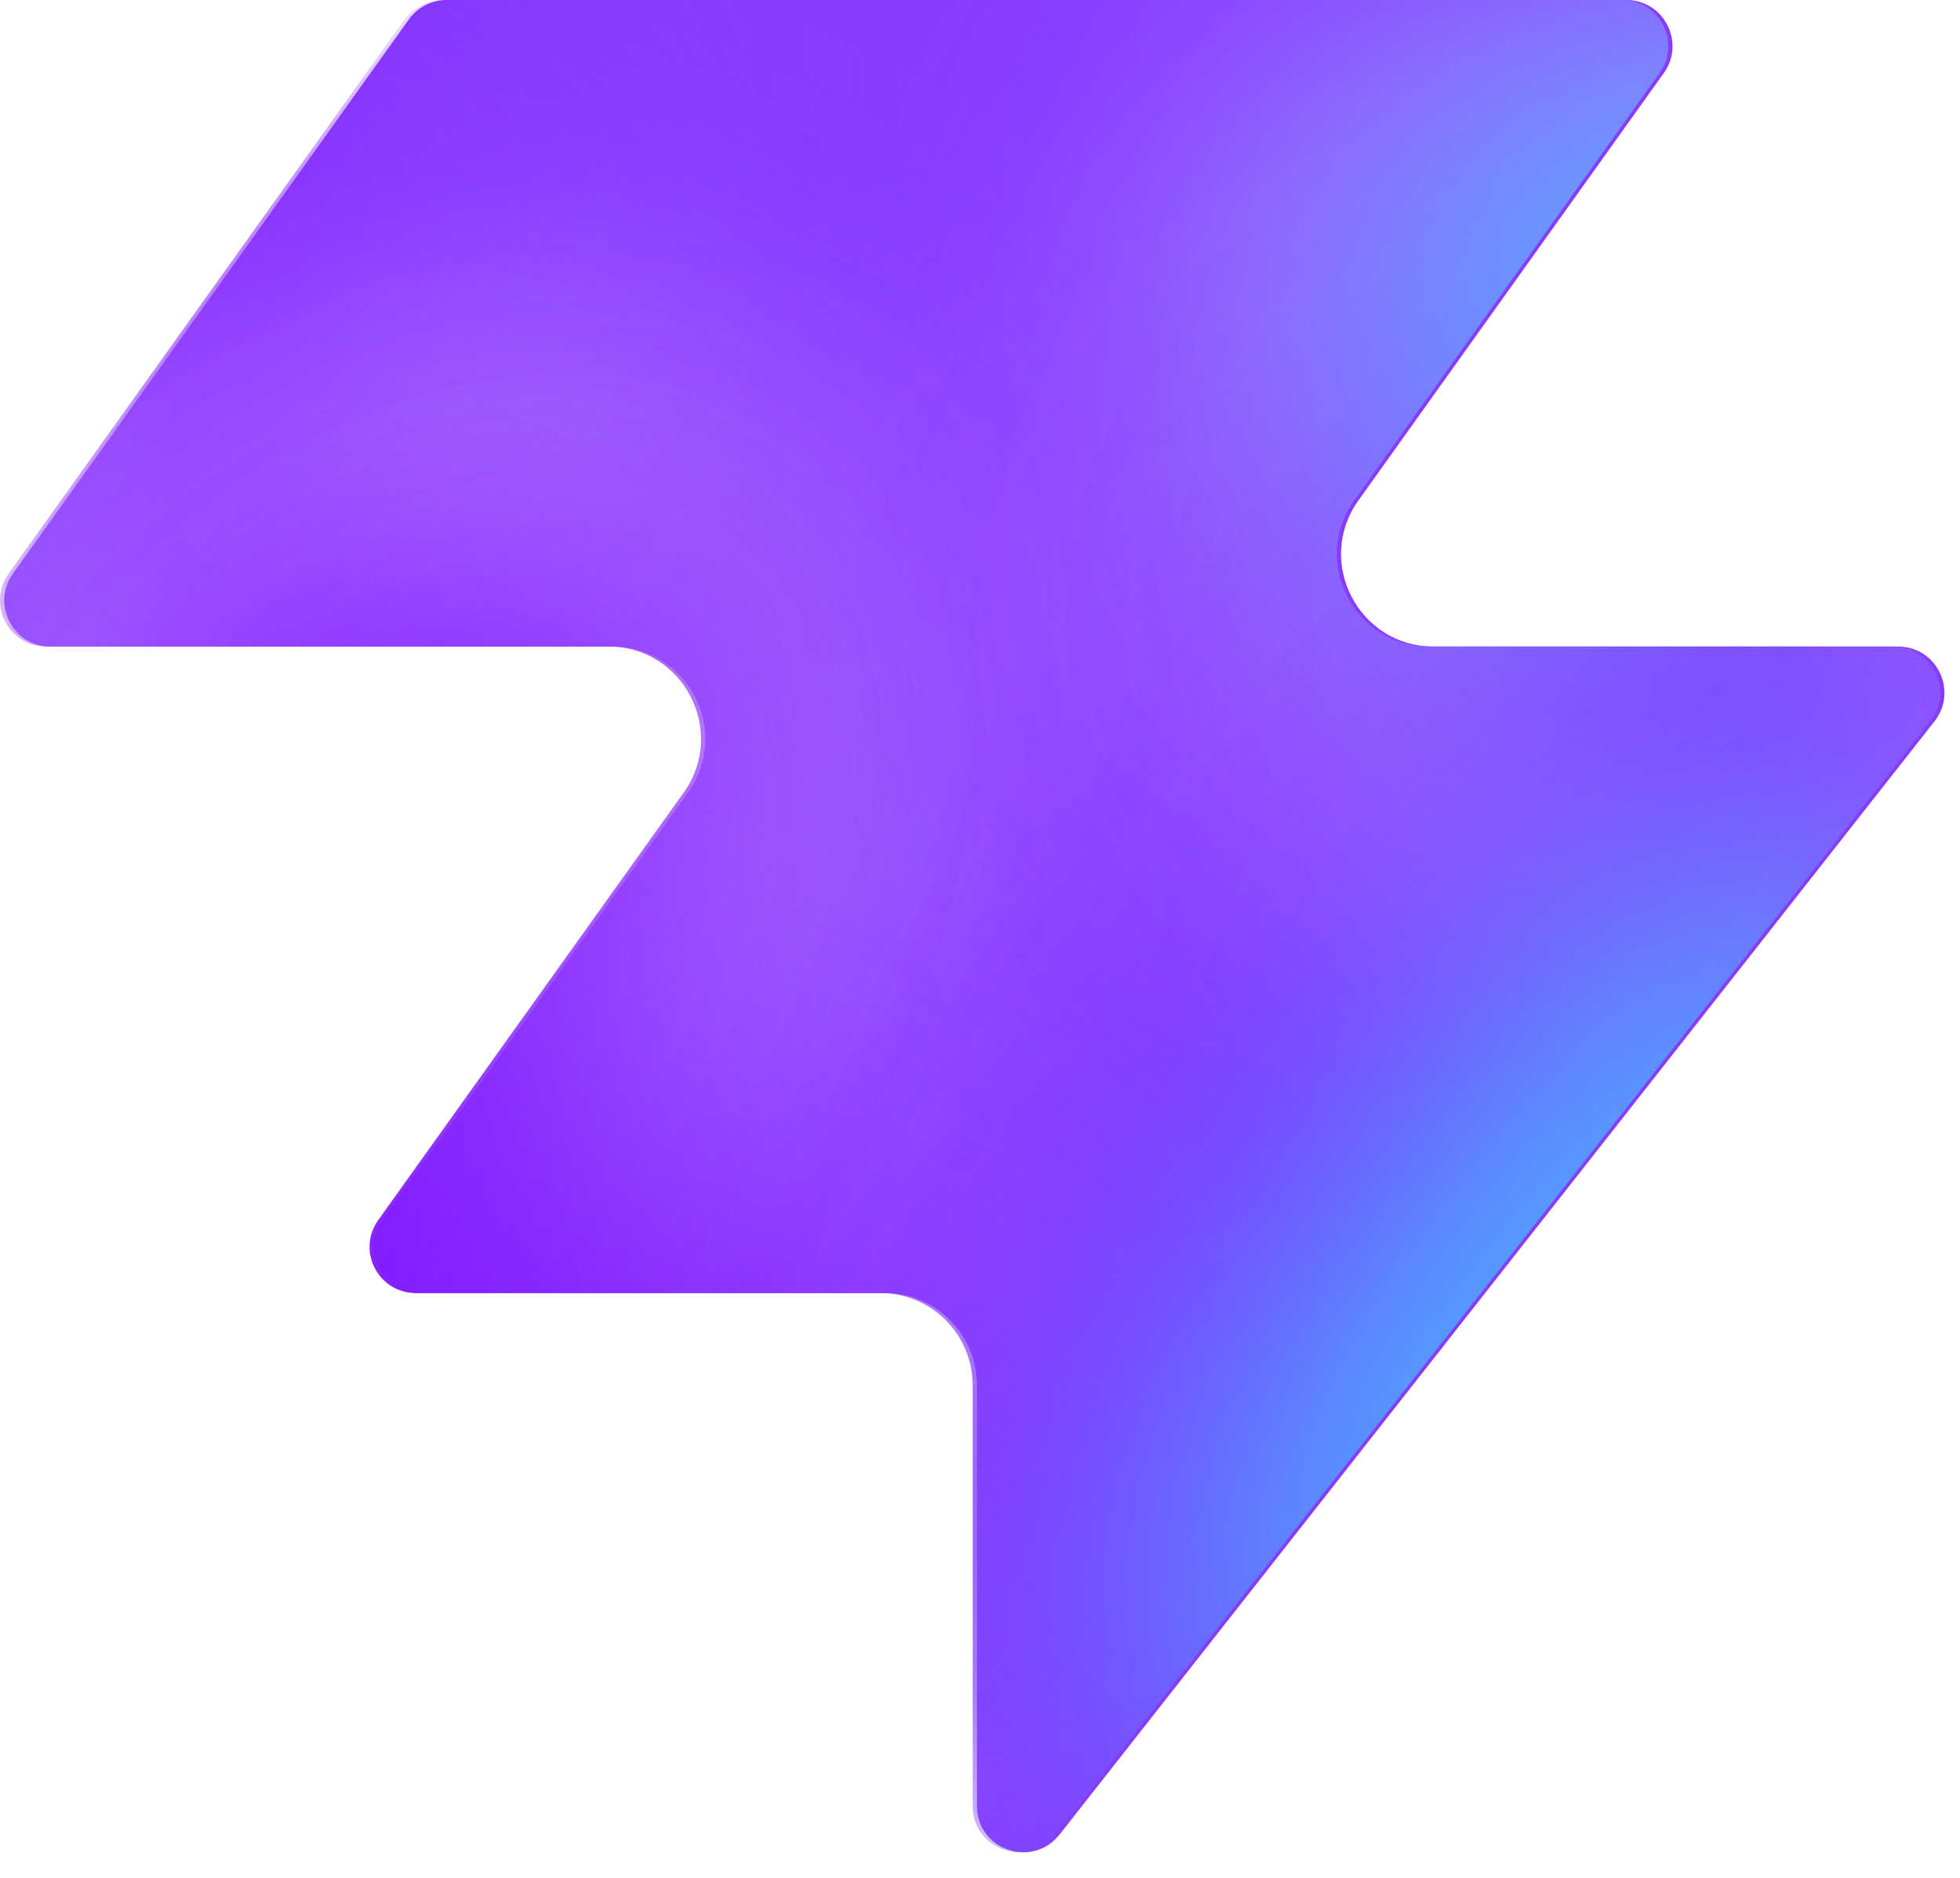
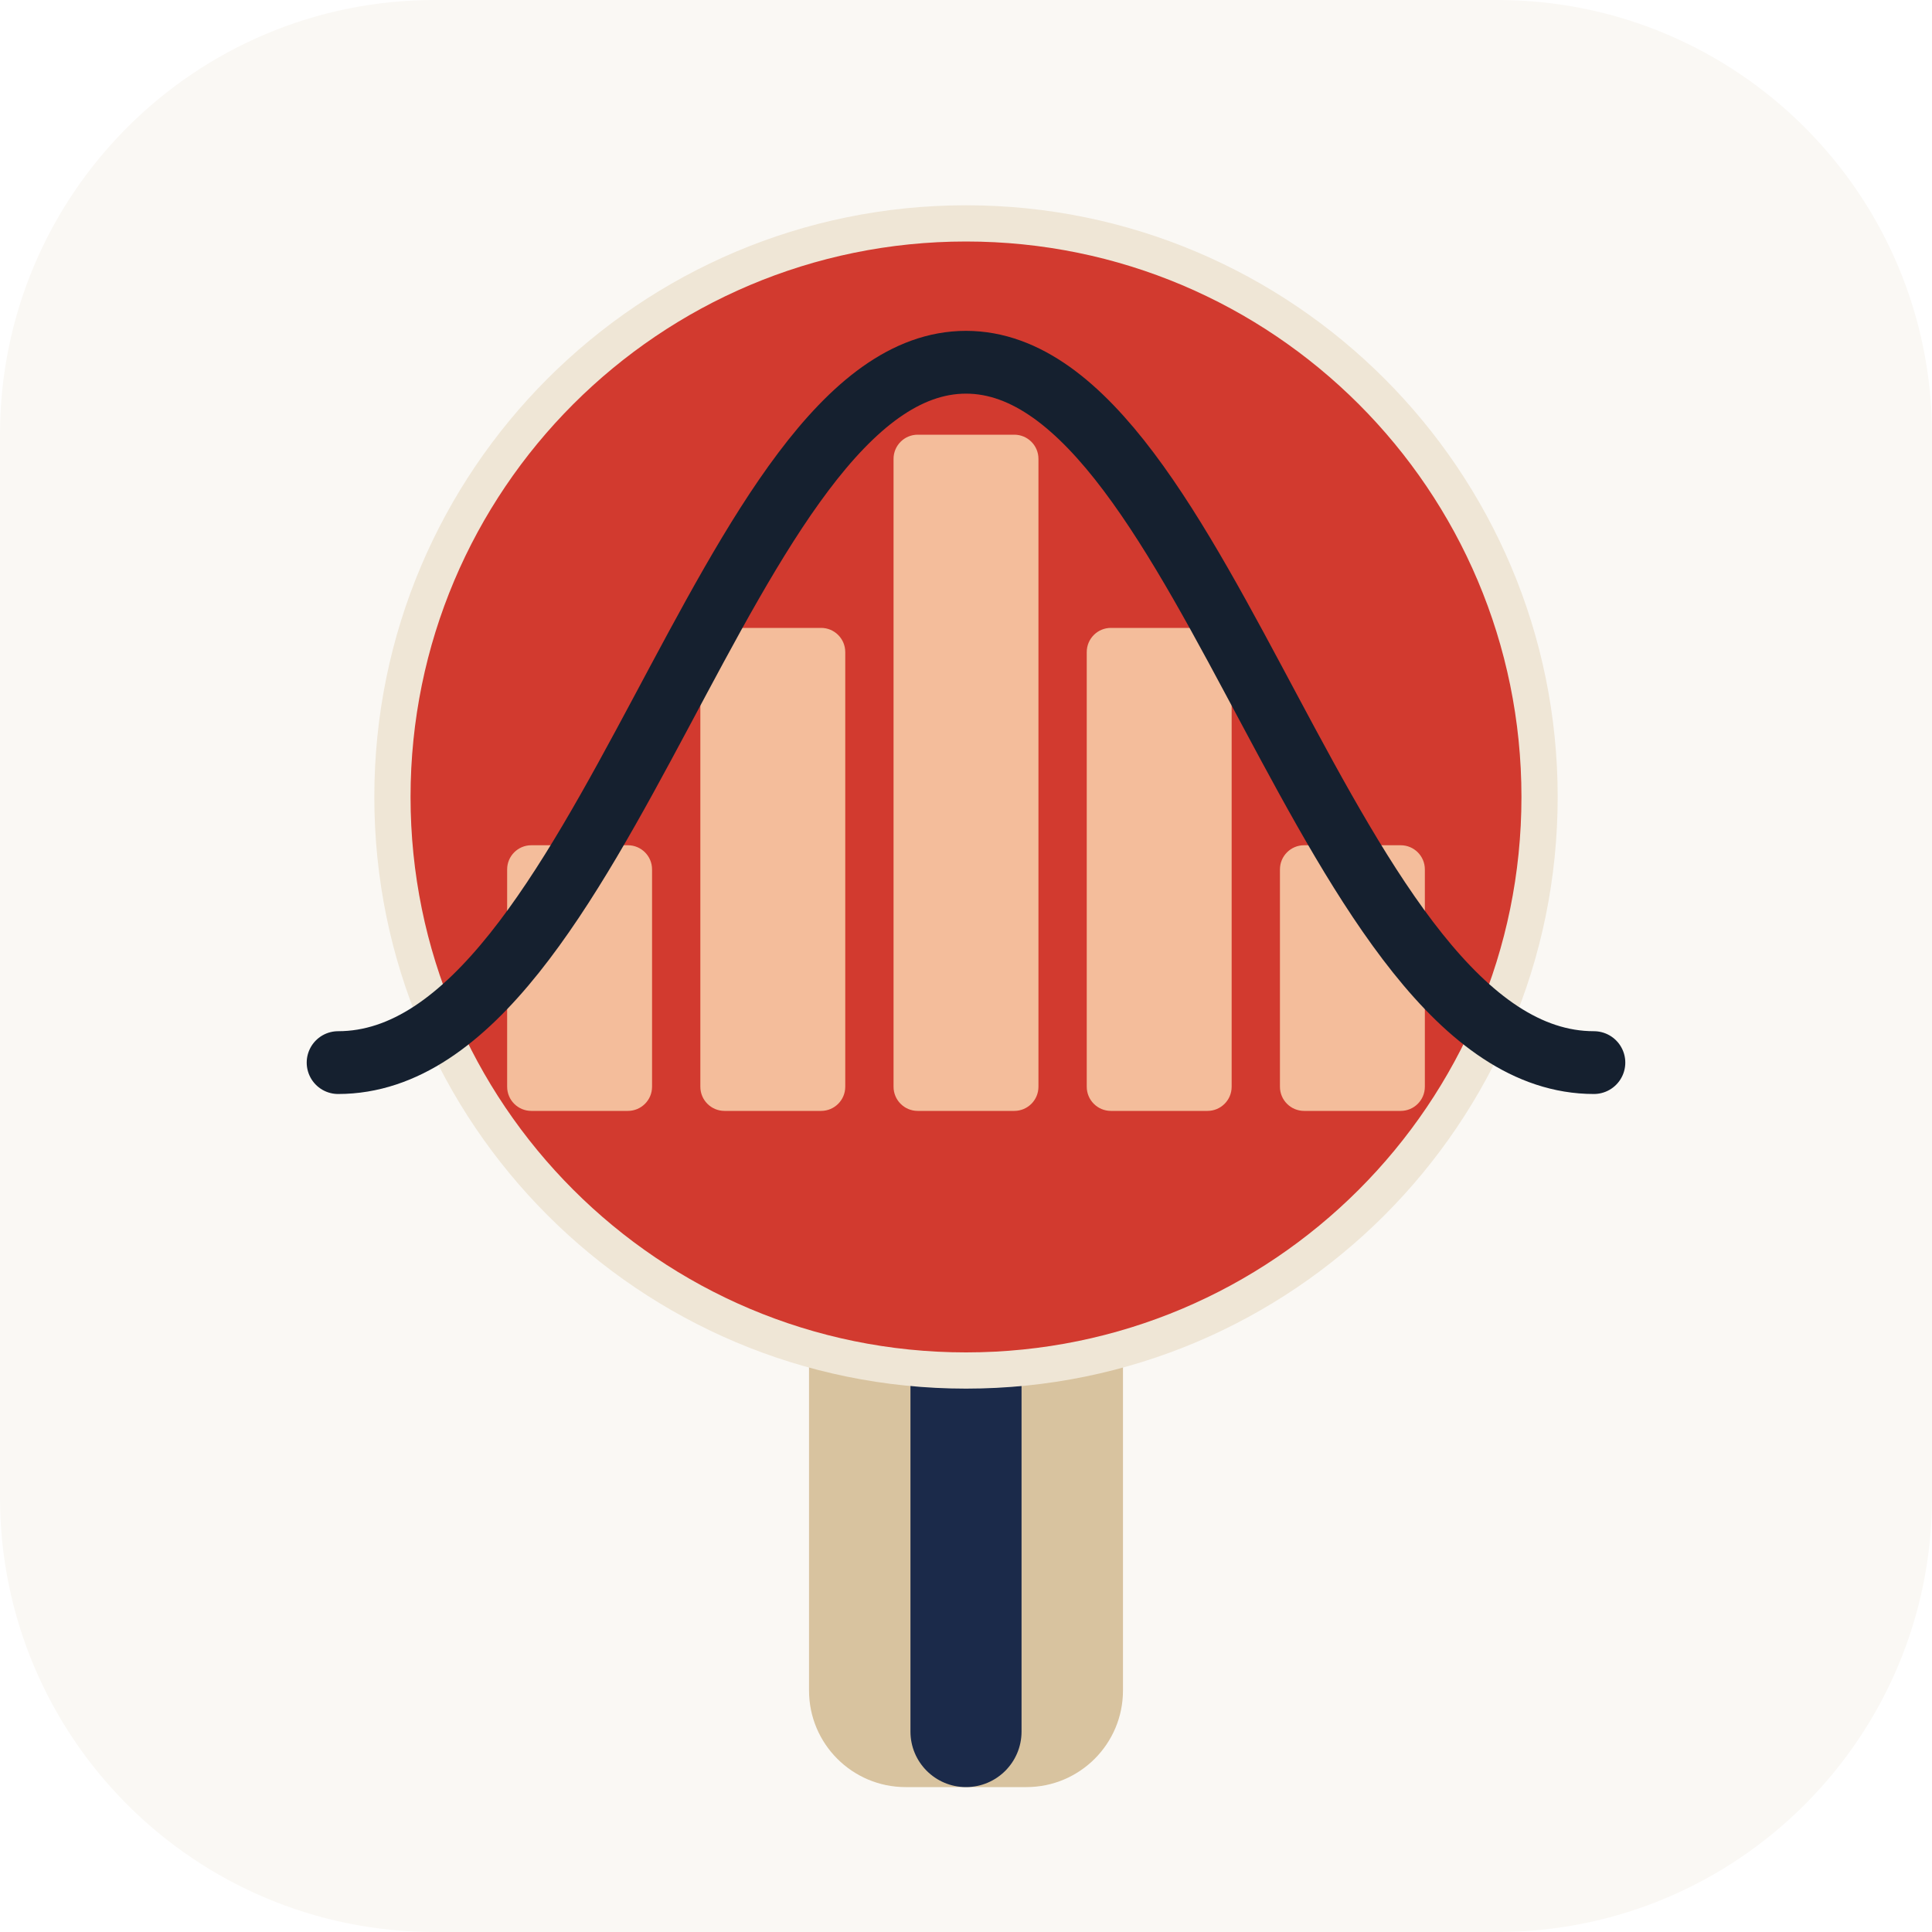
- <svg xmlns="http://www.w3.org/2000/svg" width="48" height="46" fill="none" viewBox="0 0 48 46">
-   <path fill="#863bff" d="M25.946 44.938c-.664.845-2.021.375-2.021-.698V33.937a2.26 2.26 0 0 0-2.262-2.262H10.287c-.92 0-1.456-1.04-.92-1.788l7.48-10.471c1.07-1.497 0-3.578-1.842-3.578H1.237c-.92 0-1.456-1.04-.92-1.788L10.013.474c.214-.297.556-.474.92-.474h28.894c.92 0 1.456 1.04.92 1.788l-7.48 10.471c-1.07 1.498 0 3.579 1.842 3.579h11.377c.943 0 1.473 1.088.89 1.83L25.947 44.94z" style="fill:#863bff;fill:color(display-p3 .525 .23 1);fill-opacity:1" />
-   <mask id="a" width="48" height="46" x="0" y="0" maskUnits="userSpaceOnUse" style="mask-type:alpha">
-     <path fill="#000" d="M25.842 44.938c-.664.844-2.021.375-2.021-.698V33.937a2.26 2.26 0 0 0-2.262-2.262H10.183c-.92 0-1.456-1.04-.92-1.788l7.48-10.471c1.07-1.498 0-3.579-1.842-3.579H1.133c-.92 0-1.456-1.04-.92-1.787L9.91.473c.214-.297.556-.474.92-.474h28.894c.92 0 1.456 1.04.92 1.788l-7.48 10.471c-1.07 1.498 0 3.578 1.842 3.578h11.377c.943 0 1.473 1.088.89 1.832L25.843 44.94z" style="fill:#000;fill-opacity:1" />
-   </mask>
-   <g mask="url(#a)">
-     <g filter="url(#b)">
-       <ellipse cx="5.508" cy="14.704" fill="#ede6ff" rx="5.508" ry="14.704" style="fill:#ede6ff;fill:color(display-p3 .927 .903 1);fill-opacity:1" transform="matrix(.00324 1 1 -.00324 -4.47 31.516)" />
-     </g>
-     <g filter="url(#c)">
-       <ellipse cx="10.399" cy="29.851" fill="#ede6ff" rx="10.399" ry="29.851" style="fill:#ede6ff;fill:color(display-p3 .927 .903 1);fill-opacity:1" transform="matrix(.00324 1 1 -.00324 -39.328 7.883)" />
-     </g>
-     <g filter="url(#d)">
-       <ellipse cx="5.508" cy="30.487" fill="#7e14ff" rx="5.508" ry="30.487" style="fill:#7e14ff;fill:color(display-p3 .492 .077 1);fill-opacity:1" transform="rotate(89.814 -25.913 -14.639)scale(1 -1)" />
-     </g>
-     <g filter="url(#e)">
-       <ellipse cx="5.508" cy="30.599" fill="#7e14ff" rx="5.508" ry="30.599" style="fill:#7e14ff;fill:color(display-p3 .492 .077 1);fill-opacity:1" transform="rotate(89.814 -32.644 -3.334)scale(1 -1)" />
-     </g>
-     <g filter="url(#f)">
-       <ellipse cx="5.508" cy="30.599" fill="#7e14ff" rx="5.508" ry="30.599" style="fill:#7e14ff;fill:color(display-p3 .492 .077 1);fill-opacity:1" transform="matrix(.00324 1 1 -.00324 -34.34 30.47)" />
-     </g>
-     <g filter="url(#g)">
-       <ellipse cx="14.072" cy="22.078" fill="#ede6ff" rx="14.072" ry="22.078" style="fill:#ede6ff;fill:color(display-p3 .927 .903 1);fill-opacity:1" transform="rotate(93.35 24.506 48.493)scale(-1 1)" />
-     </g>
-     <g filter="url(#h)">
-       <ellipse cx="3.47" cy="21.501" fill="#7e14ff" rx="3.47" ry="21.501" style="fill:#7e14ff;fill:color(display-p3 .492 .077 1);fill-opacity:1" transform="rotate(89.009 28.708 47.59)scale(-1 1)" />
-     </g>
-     <g filter="url(#i)">
-       <ellipse cx="3.47" cy="21.501" fill="#7e14ff" rx="3.47" ry="21.501" style="fill:#7e14ff;fill:color(display-p3 .492 .077 1);fill-opacity:1" transform="rotate(89.009 28.708 47.59)scale(-1 1)" />
-     </g>
-     <g filter="url(#j)">
-       <ellipse cx=".387" cy="8.972" fill="#7e14ff" rx="4.407" ry="29.108" style="fill:#7e14ff;fill:color(display-p3 .492 .077 1);fill-opacity:1" transform="rotate(39.51 .387 8.972)" />
-     </g>
-     <g filter="url(#k)">
-       <ellipse cx="47.523" cy="-6.092" fill="#7e14ff" rx="4.407" ry="29.108" style="fill:#7e14ff;fill:color(display-p3 .492 .077 1);fill-opacity:1" transform="rotate(37.892 47.523 -6.092)" />
-     </g>
-     <g filter="url(#l)">
-       <ellipse cx="41.412" cy="6.333" fill="#47bfff" rx="5.971" ry="9.665" style="fill:#47bfff;fill:color(display-p3 .28 .748 1);fill-opacity:1" transform="rotate(37.892 41.412 6.333)" />
-     </g>
-     <g filter="url(#m)">
-       <ellipse cx="-1.879" cy="38.332" fill="#7e14ff" rx="4.407" ry="29.108" style="fill:#7e14ff;fill:color(display-p3 .492 .077 1);fill-opacity:1" transform="rotate(37.892 -1.88 38.332)" />
-     </g>
-     <g filter="url(#n)">
-       <ellipse cx="-1.879" cy="38.332" fill="#7e14ff" rx="4.407" ry="29.108" style="fill:#7e14ff;fill:color(display-p3 .492 .077 1);fill-opacity:1" transform="rotate(37.892 -1.88 38.332)" />
-     </g>
-     <g filter="url(#o)">
-       <ellipse cx="35.651" cy="29.907" fill="#7e14ff" rx="4.407" ry="29.108" style="fill:#7e14ff;fill:color(display-p3 .492 .077 1);fill-opacity:1" transform="rotate(37.892 35.651 29.907)" />
-     </g>
-     <g filter="url(#p)">
-       <ellipse cx="38.418" cy="32.4" fill="#47bfff" rx="5.971" ry="15.297" style="fill:#47bfff;fill:color(display-p3 .28 .748 1);fill-opacity:1" transform="rotate(37.892 38.418 32.4)" />
-     </g>
+ <svg xmlns="http://www.w3.org/2000/svg" width="80" height="80" viewBox="0 0 80 80">
+   <rect width="80" height="80" rx="18" fill="#faf8f4" />
+   <rect x="33.5" y="49" width="13" height="25" rx="4" fill="#d8c39f" />
+   <rect x="37.7" y="49" width="4.6" height="25" rx="2.3" fill="#1b2a4a" />
+   <circle cx="40" cy="33" r="24.5" fill="#efe6d6" />
+   <circle cx="40" cy="33" r="23" fill="#d23a2f" />
+   <g fill="#f4bd9b">
+     <rect x="21" y="35" width="6" height="11" rx="1" />
+     <rect x="29" y="26" width="6" height="20" rx="1" />
+     <rect x="37" y="18" width="6" height="28" rx="1" />
+     <rect x="45" y="26" width="6" height="20" rx="1" />
+     <rect x="53" y="35" width="6" height="11" rx="1" />
  </g>
-   <defs>
-     <filter id="b" width="60.045" height="41.654" x="-19.77" y="16.149" color-interpolation-filters="sRGB" filterUnits="userSpaceOnUse">
-       <feFlood flood-opacity="0" result="BackgroundImageFix" />
-       <feBlend in="SourceGraphic" in2="BackgroundImageFix" result="shape" />
-       <feGaussianBlur result="effect1_foregroundBlur_2002_17158" stdDeviation="7.659" />
-     </filter>
-     <filter id="c" width="90.34" height="51.437" x="-54.613" y="-7.533" color-interpolation-filters="sRGB" filterUnits="userSpaceOnUse">
-       <feFlood flood-opacity="0" result="BackgroundImageFix" />
-       <feBlend in="SourceGraphic" in2="BackgroundImageFix" result="shape" />
-       <feGaussianBlur result="effect1_foregroundBlur_2002_17158" stdDeviation="7.659" />
-     </filter>
-     <filter id="d" width="79.355" height="29.4" x="-49.64" y="2.03" color-interpolation-filters="sRGB" filterUnits="userSpaceOnUse">
-       <feFlood flood-opacity="0" result="BackgroundImageFix" />
-       <feBlend in="SourceGraphic" in2="BackgroundImageFix" result="shape" />
-       <feGaussianBlur result="effect1_foregroundBlur_2002_17158" stdDeviation="4.596" />
-     </filter>
-     <filter id="e" width="79.579" height="29.4" x="-45.045" y="20.029" color-interpolation-filters="sRGB" filterUnits="userSpaceOnUse">
-       <feFlood flood-opacity="0" result="BackgroundImageFix" />
-       <feBlend in="SourceGraphic" in2="BackgroundImageFix" result="shape" />
-       <feGaussianBlur result="effect1_foregroundBlur_2002_17158" stdDeviation="4.596" />
-     </filter>
-     <filter id="f" width="79.579" height="29.4" x="-43.513" y="21.178" color-interpolation-filters="sRGB" filterUnits="userSpaceOnUse">
-       <feFlood flood-opacity="0" result="BackgroundImageFix" />
-       <feBlend in="SourceGraphic" in2="BackgroundImageFix" result="shape" />
-       <feGaussianBlur result="effect1_foregroundBlur_2002_17158" stdDeviation="4.596" />
-     </filter>
-     <filter id="g" width="74.749" height="58.852" x="15.756" y="-17.901" color-interpolation-filters="sRGB" filterUnits="userSpaceOnUse">
-       <feFlood flood-opacity="0" result="BackgroundImageFix" />
-       <feBlend in="SourceGraphic" in2="BackgroundImageFix" result="shape" />
-       <feGaussianBlur result="effect1_foregroundBlur_2002_17158" stdDeviation="7.659" />
-     </filter>
-     <filter id="h" width="61.377" height="25.362" x="23.548" y="2.284" color-interpolation-filters="sRGB" filterUnits="userSpaceOnUse">
-       <feFlood flood-opacity="0" result="BackgroundImageFix" />
-       <feBlend in="SourceGraphic" in2="BackgroundImageFix" result="shape" />
-       <feGaussianBlur result="effect1_foregroundBlur_2002_17158" stdDeviation="4.596" />
-     </filter>
-     <filter id="i" width="61.377" height="25.362" x="23.548" y="2.284" color-interpolation-filters="sRGB" filterUnits="userSpaceOnUse">
-       <feFlood flood-opacity="0" result="BackgroundImageFix" />
-       <feBlend in="SourceGraphic" in2="BackgroundImageFix" result="shape" />
-       <feGaussianBlur result="effect1_foregroundBlur_2002_17158" stdDeviation="4.596" />
-     </filter>
-     <filter id="j" width="56.045" height="63.649" x="-27.636" y="-22.853" color-interpolation-filters="sRGB" filterUnits="userSpaceOnUse">
-       <feFlood flood-opacity="0" result="BackgroundImageFix" />
-       <feBlend in="SourceGraphic" in2="BackgroundImageFix" result="shape" />
-       <feGaussianBlur result="effect1_foregroundBlur_2002_17158" stdDeviation="4.596" />
-     </filter>
-     <filter id="k" width="54.814" height="64.646" x="20.116" y="-38.415" color-interpolation-filters="sRGB" filterUnits="userSpaceOnUse">
-       <feFlood flood-opacity="0" result="BackgroundImageFix" />
-       <feBlend in="SourceGraphic" in2="BackgroundImageFix" result="shape" />
-       <feGaussianBlur result="effect1_foregroundBlur_2002_17158" stdDeviation="4.596" />
-     </filter>
-     <filter id="l" width="33.541" height="35.313" x="24.641" y="-11.323" color-interpolation-filters="sRGB" filterUnits="userSpaceOnUse">
-       <feFlood flood-opacity="0" result="BackgroundImageFix" />
-       <feBlend in="SourceGraphic" in2="BackgroundImageFix" result="shape" />
-       <feGaussianBlur result="effect1_foregroundBlur_2002_17158" stdDeviation="4.596" />
-     </filter>
-     <filter id="m" width="54.814" height="64.646" x="-29.286" y="6.009" color-interpolation-filters="sRGB" filterUnits="userSpaceOnUse">
-       <feFlood flood-opacity="0" result="BackgroundImageFix" />
-       <feBlend in="SourceGraphic" in2="BackgroundImageFix" result="shape" />
-       <feGaussianBlur result="effect1_foregroundBlur_2002_17158" stdDeviation="4.596" />
-     </filter>
-     <filter id="n" width="54.814" height="64.646" x="-29.286" y="6.009" color-interpolation-filters="sRGB" filterUnits="userSpaceOnUse">
-       <feFlood flood-opacity="0" result="BackgroundImageFix" />
-       <feBlend in="SourceGraphic" in2="BackgroundImageFix" result="shape" />
-       <feGaussianBlur result="effect1_foregroundBlur_2002_17158" stdDeviation="4.596" />
-     </filter>
-     <filter id="o" width="54.814" height="64.646" x="8.244" y="-2.416" color-interpolation-filters="sRGB" filterUnits="userSpaceOnUse">
-       <feFlood flood-opacity="0" result="BackgroundImageFix" />
-       <feBlend in="SourceGraphic" in2="BackgroundImageFix" result="shape" />
-       <feGaussianBlur result="effect1_foregroundBlur_2002_17158" stdDeviation="4.596" />
-     </filter>
-     <filter id="p" width="39.409" height="43.623" x="18.713" y="10.588" color-interpolation-filters="sRGB" filterUnits="userSpaceOnUse">
-       <feFlood flood-opacity="0" result="BackgroundImageFix" />
-       <feBlend in="SourceGraphic" in2="BackgroundImageFix" result="shape" />
-       <feGaussianBlur result="effect1_foregroundBlur_2002_17158" stdDeviation="4.596" />
-     </filter>
-   </defs>
+   <path d="M14 44 C 25 44, 30 15, 40 15 C 50 15, 55 44, 66 44" fill="none" stroke="#15202f" stroke-width="2.6" stroke-linecap="round" />
</svg>
